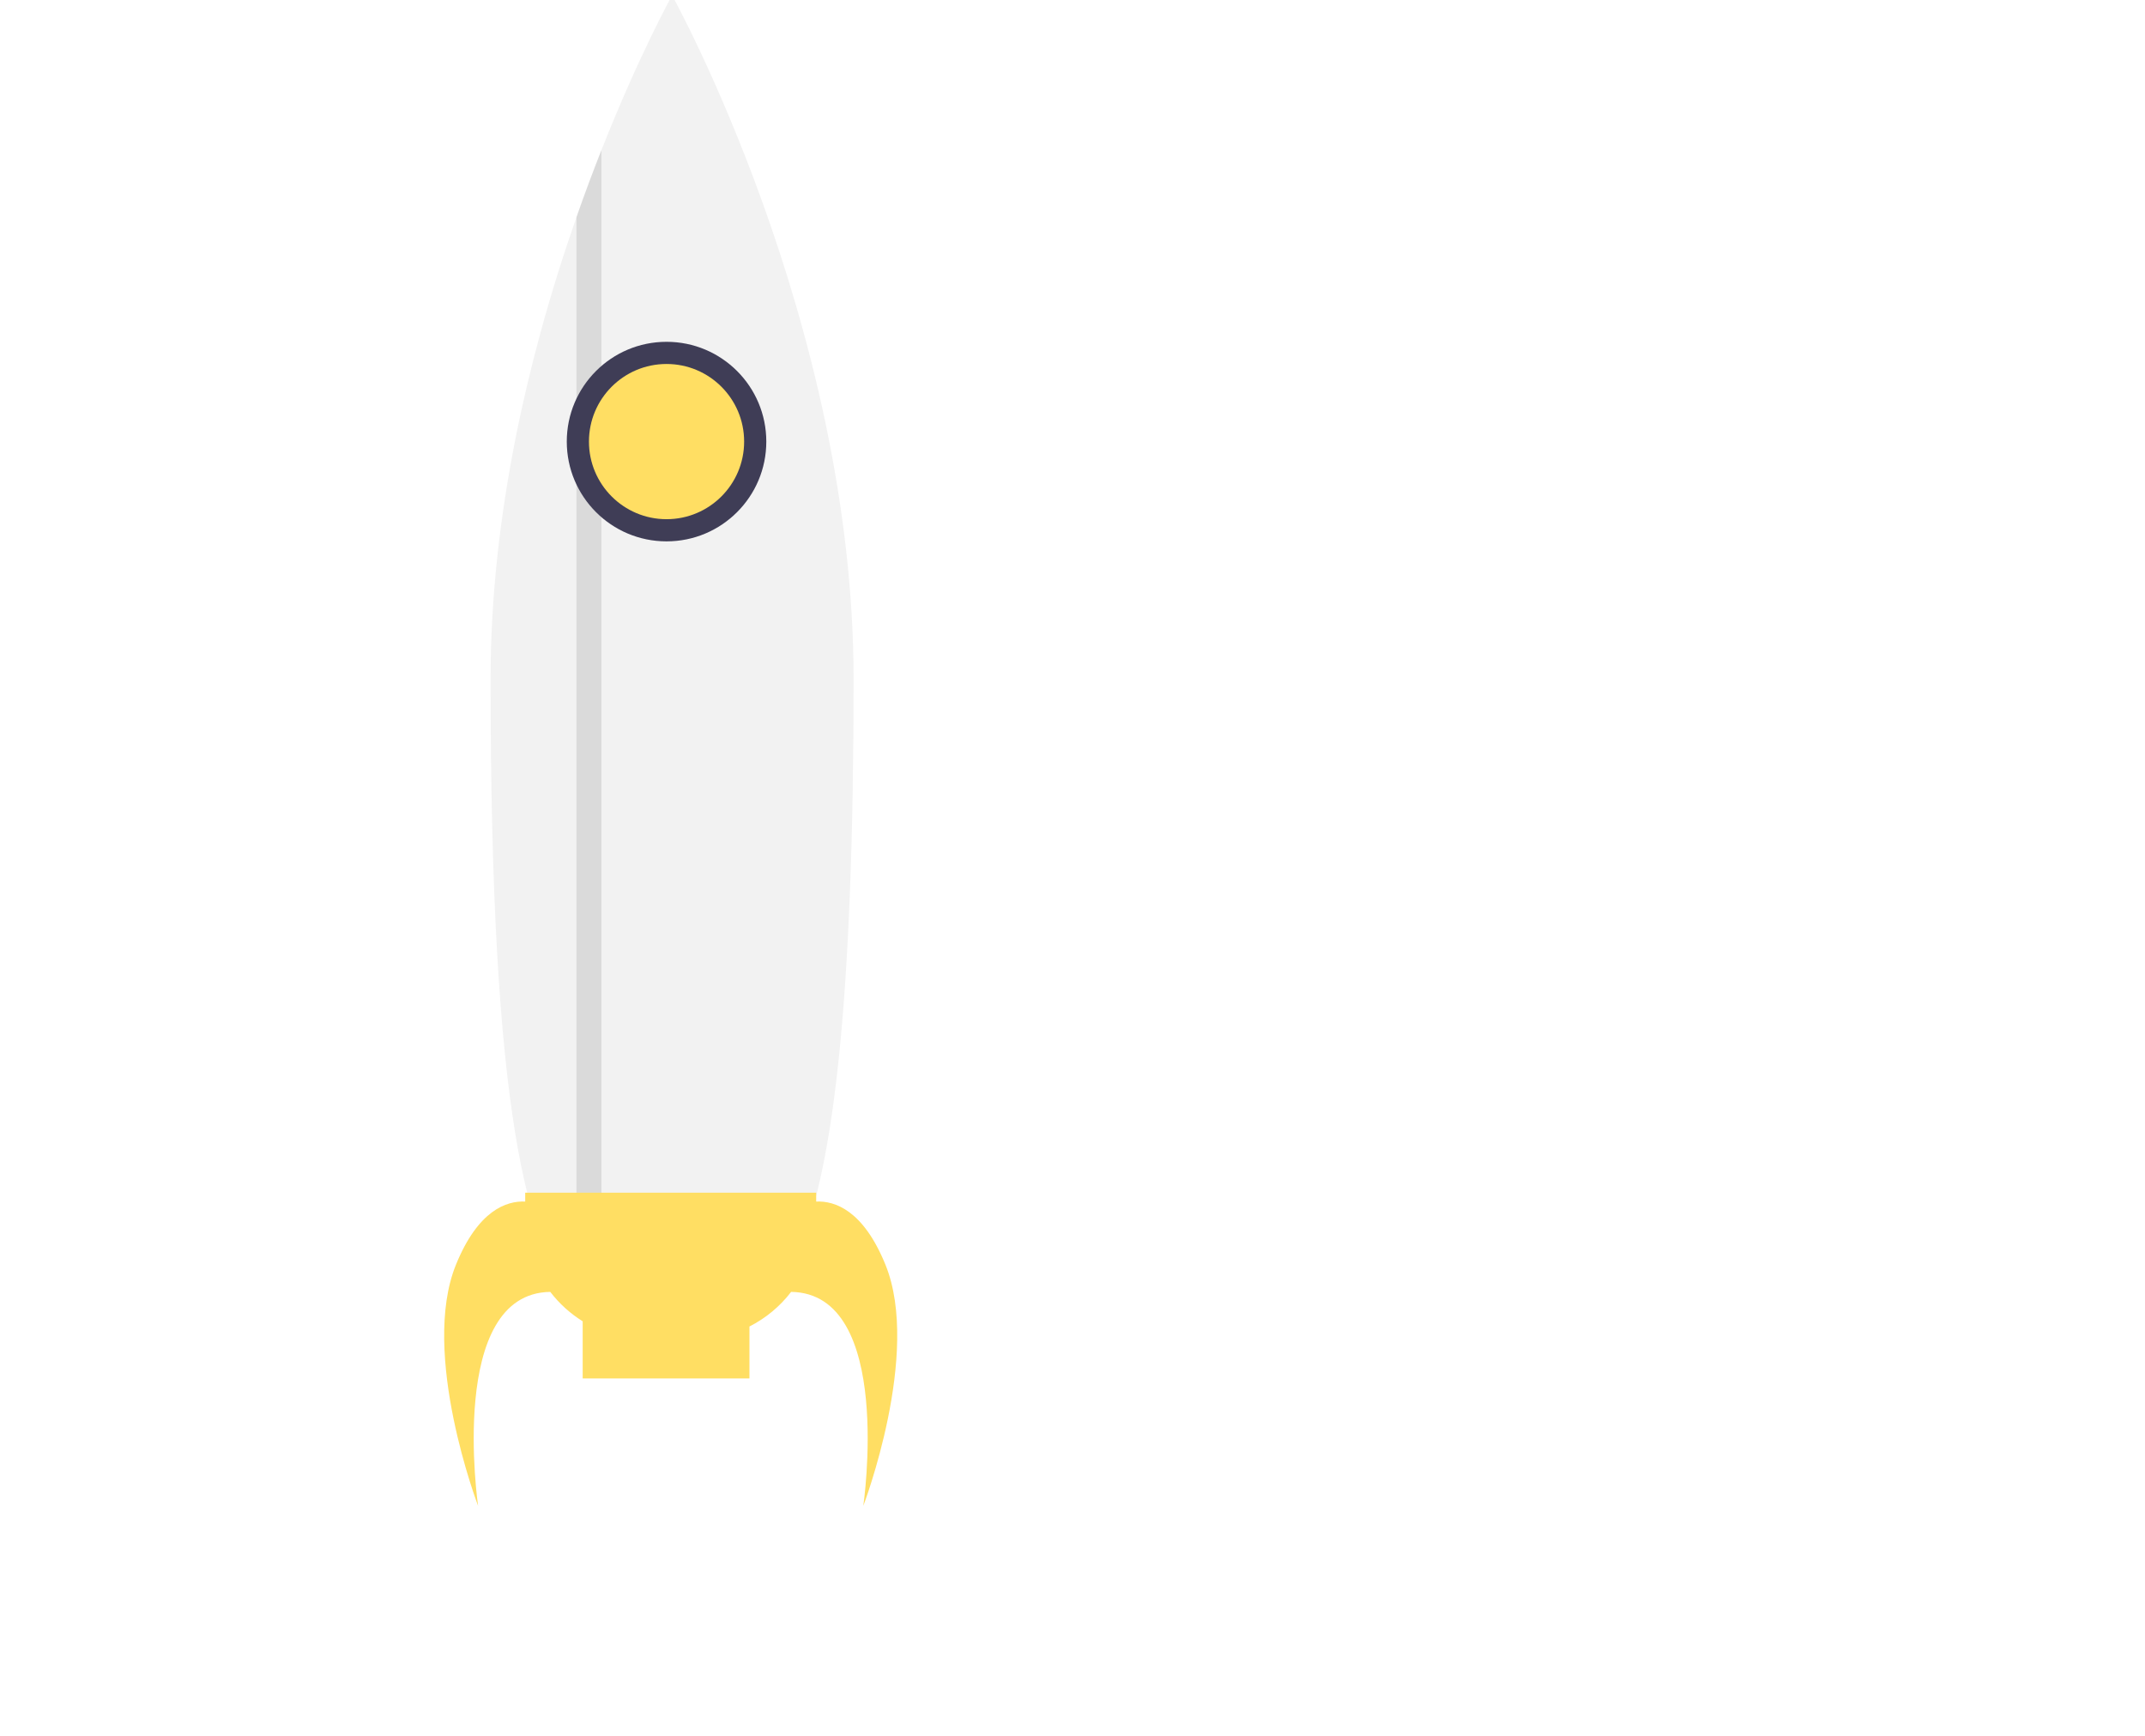
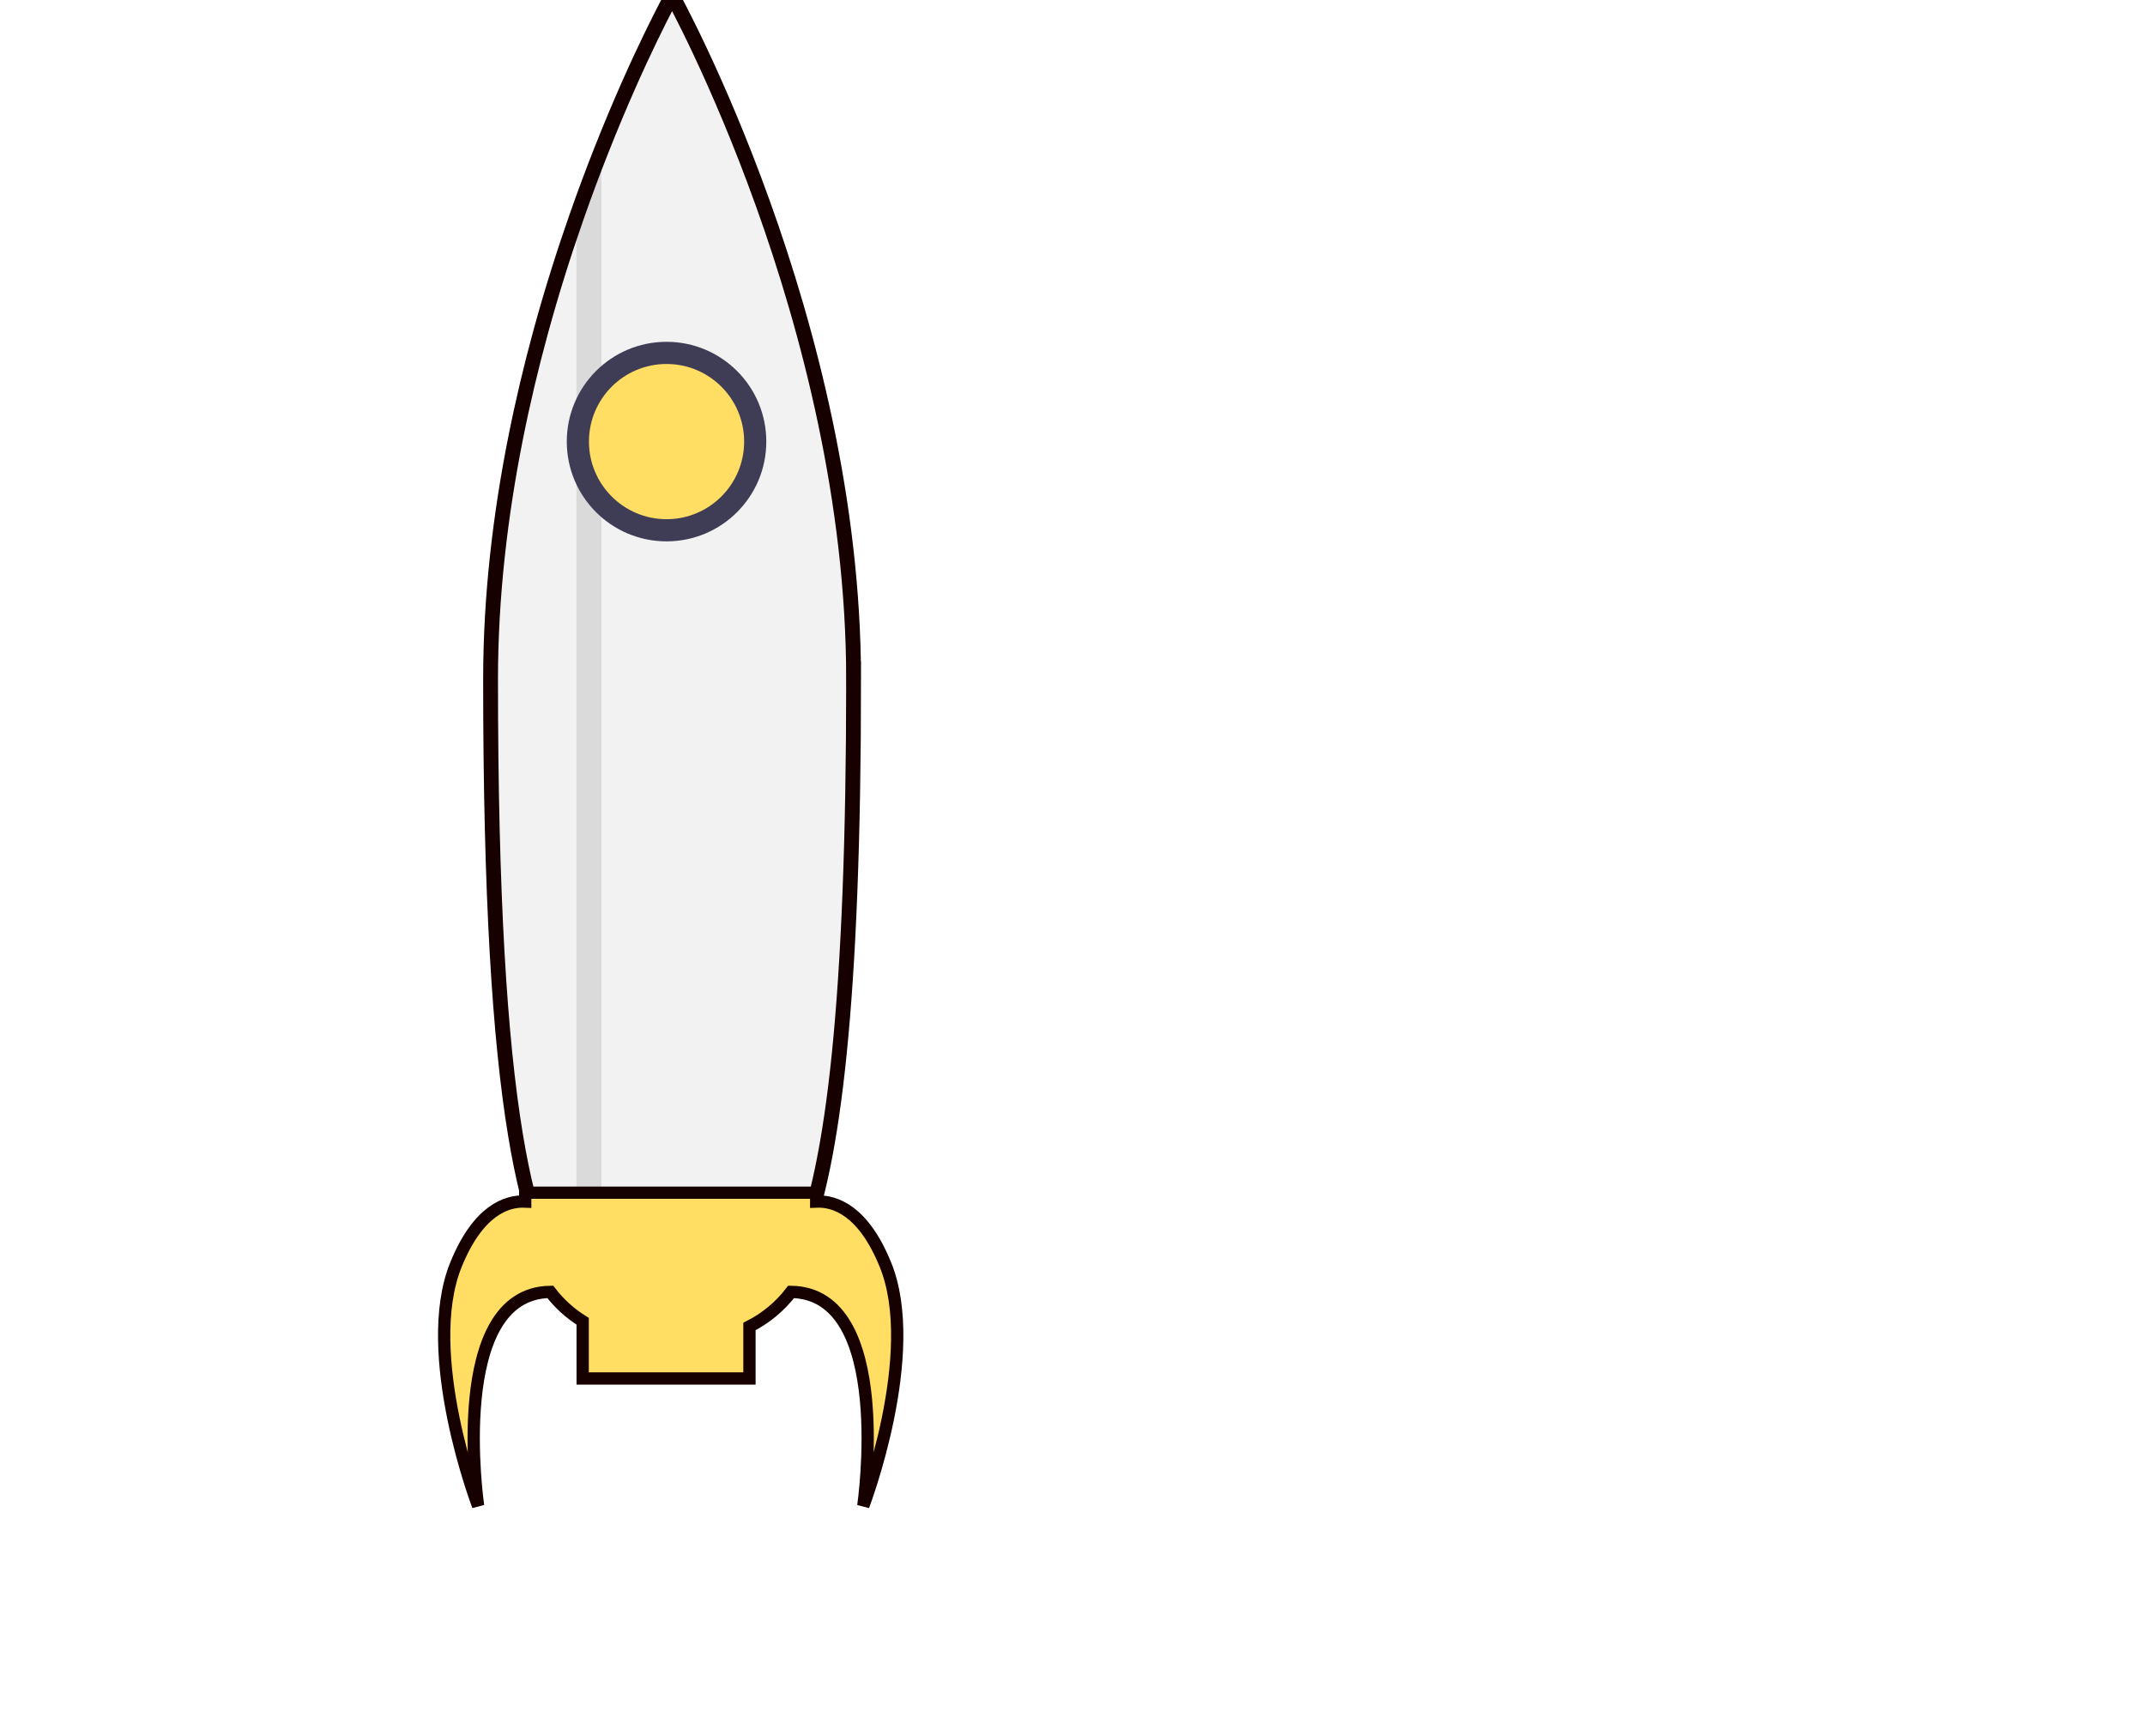
- <svg xmlns="http://www.w3.org/2000/svg" version="1.1" viewBox="0 0 926 749" height="749" width="926" data-name="Layer 1" id="e4da07c6-3f45-486e-a553-879e7f222c67">
+ <svg xmlns="http://www.w3.org/2000/svg" id="e4da07c6-3f45-486e-a553-879e7f222c67" data-name="Layer 1" width="926" height="749" viewBox="0 0 926 749" version="1.1">
  <defs id="defs425" />
-   <g transform="translate(9.541569,-2.003885)" id="g435">
-     <path d="m 495.958,370.695 c 0,279.044 -35.088,279.044 -78.36,279.044 -22.371,0 -42.554,0 -56.826,-38.546 -4.103,-11.078 -7.728,-25.362 -10.767,-43.75 -6.843,-41.333 -10.767,-103.447 -10.767,-196.748 0,-35.878 4.247,-71.05 10.767,-103.901 3.134,-15.815 6.795,-31.081 10.767,-45.64 4.857,-17.825 10.181,-34.586 15.552,-49.923 3.601,-10.312 7.238,-19.991 10.767,-28.927 16.306,-41.249 30.506,-66.803 30.506,-66.803 0,0 78.36,141.083 78.36,295.195 z" transform="translate(-137,-75.5)" fill="#f2f2f2" id="path404" />
-     <g opacity="0.1" id="g408">
-       <path d="m 387.092,142.303 v 486.5 h -10.767 V 171.23 c 3.601,-10.312 7.238,-19.991 10.767,-28.927 z" transform="translate(-137,-75.5)" id="path406" />
+   <g id="g435" transform="translate(9.541569,-2.003885)">
+     <path style="stroke:#170000;stroke-opacity:1;stroke-width:6.4;stroke-miterlimit:4;stroke-dasharray:none" id="path404" fill="#f2f2f2" transform="translate(-137,-75.5)" d="m 495.958,370.695 c 0,279.044 -35.088,279.044 -78.36,279.044 -22.371,0 -42.554,0 -56.826,-38.546 -4.103,-11.078 -7.728,-25.362 -10.767,-43.75 -6.843,-41.333 -10.767,-103.447 -10.767,-196.748 0,-35.878 4.247,-71.05 10.767,-103.901 3.134,-15.815 6.795,-31.081 10.767,-45.64 4.857,-17.825 10.181,-34.586 15.552,-49.923 3.601,-10.312 7.238,-19.991 10.767,-28.927 16.306,-41.249 30.506,-66.803 30.506,-66.803 0,0 78.36,141.083 78.36,295.195 z" />
+     <g id="g408" opacity="0.1">
+       <path id="path406" transform="translate(-137,-75.5)" d="m 387.092,142.303 v 486.5 h -10.767 V 171.23 c 3.601,-10.312 7.238,-19.991 10.767,-28.927 z" />
    </g>
-     <circle cx="278.206" cy="192.609" r="43.068" fill="#3f3d56" id="circle410" />
-     <path d="m 509.716,623.419 c -9.576,-23.572 -21.871,-27.638 -29.908,-27.285 v -3.82 H 354.193 v 3.82 c -8.037,-0.354 -20.332,3.713 -29.908,27.285 C 308.732,661.702 333.855,727.5 333.855,727.5 c 0,0 -13.426,-91.767 31.158,-92.371 A 52.762,52.762 0 0 0 379,647.819 V 672.5 h 72 v -22.434 a 52.707,52.707 0 0 0 17.987,-14.937 C 513.571,635.733 500.145,727.5 500.145,727.5 c 0,0 25.123,-65.798 9.571,-104.081 z" transform="translate(-137,-75.5)" fill="#ffde63" id="path412" />
-     <circle cx="278.206" cy="192.609" r="33.497" fill="#ffde63" id="circle414" />
+     <circle id="circle410" fill="#3f3d56" r="43.068" cy="192.609" cx="278.206" />
+     <path style="stroke:#170000;stroke-opacity:1;stroke-width:5.3;stroke-miterlimit:4;stroke-dasharray:none" id="path412" fill="#ffde63" transform="translate(-137,-75.5)" d="m 509.716,623.419 c -9.576,-23.572 -21.871,-27.638 -29.908,-27.285 v -3.82 H 354.193 v 3.82 c -8.037,-0.354 -20.332,3.713 -29.908,27.285 C 308.732,661.702 333.855,727.5 333.855,727.5 c 0,0 -13.426,-91.767 31.158,-92.371 A 52.762,52.762 0 0 0 379,647.819 V 672.5 h 72 v -22.434 a 52.707,52.707 0 0 0 17.987,-14.937 C 513.571,635.733 500.145,727.5 500.145,727.5 c 0,0 25.123,-65.798 9.571,-104.081 z" />
+     <circle id="circle414" fill="#ffde63" r="33.497" cy="192.609" cx="278.206" />
  </g>
</svg>
